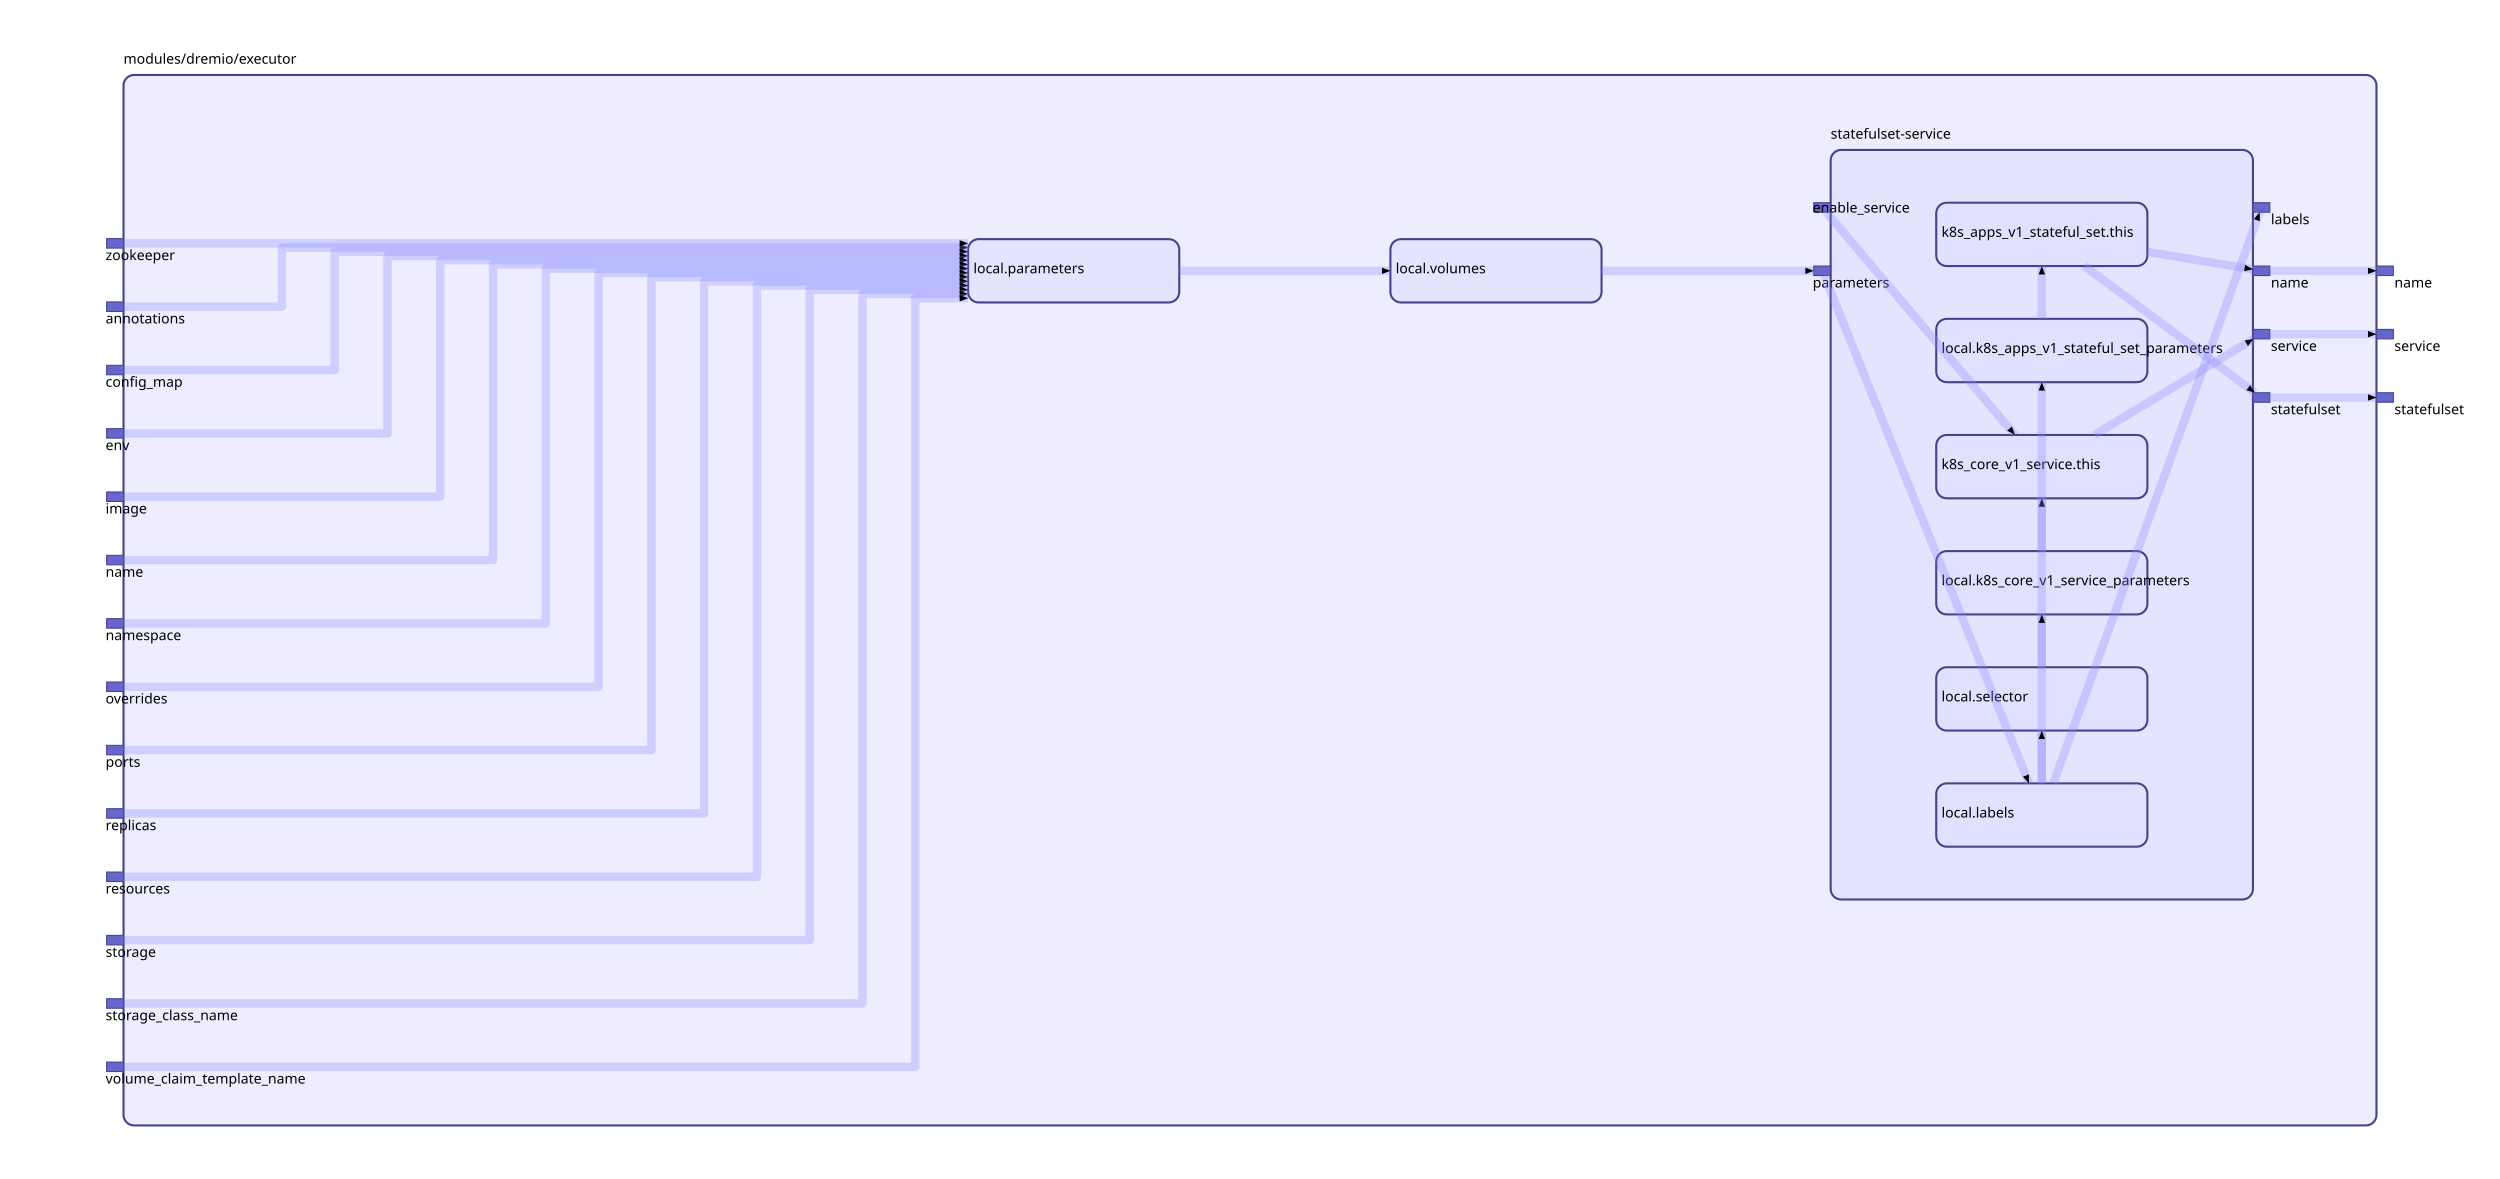
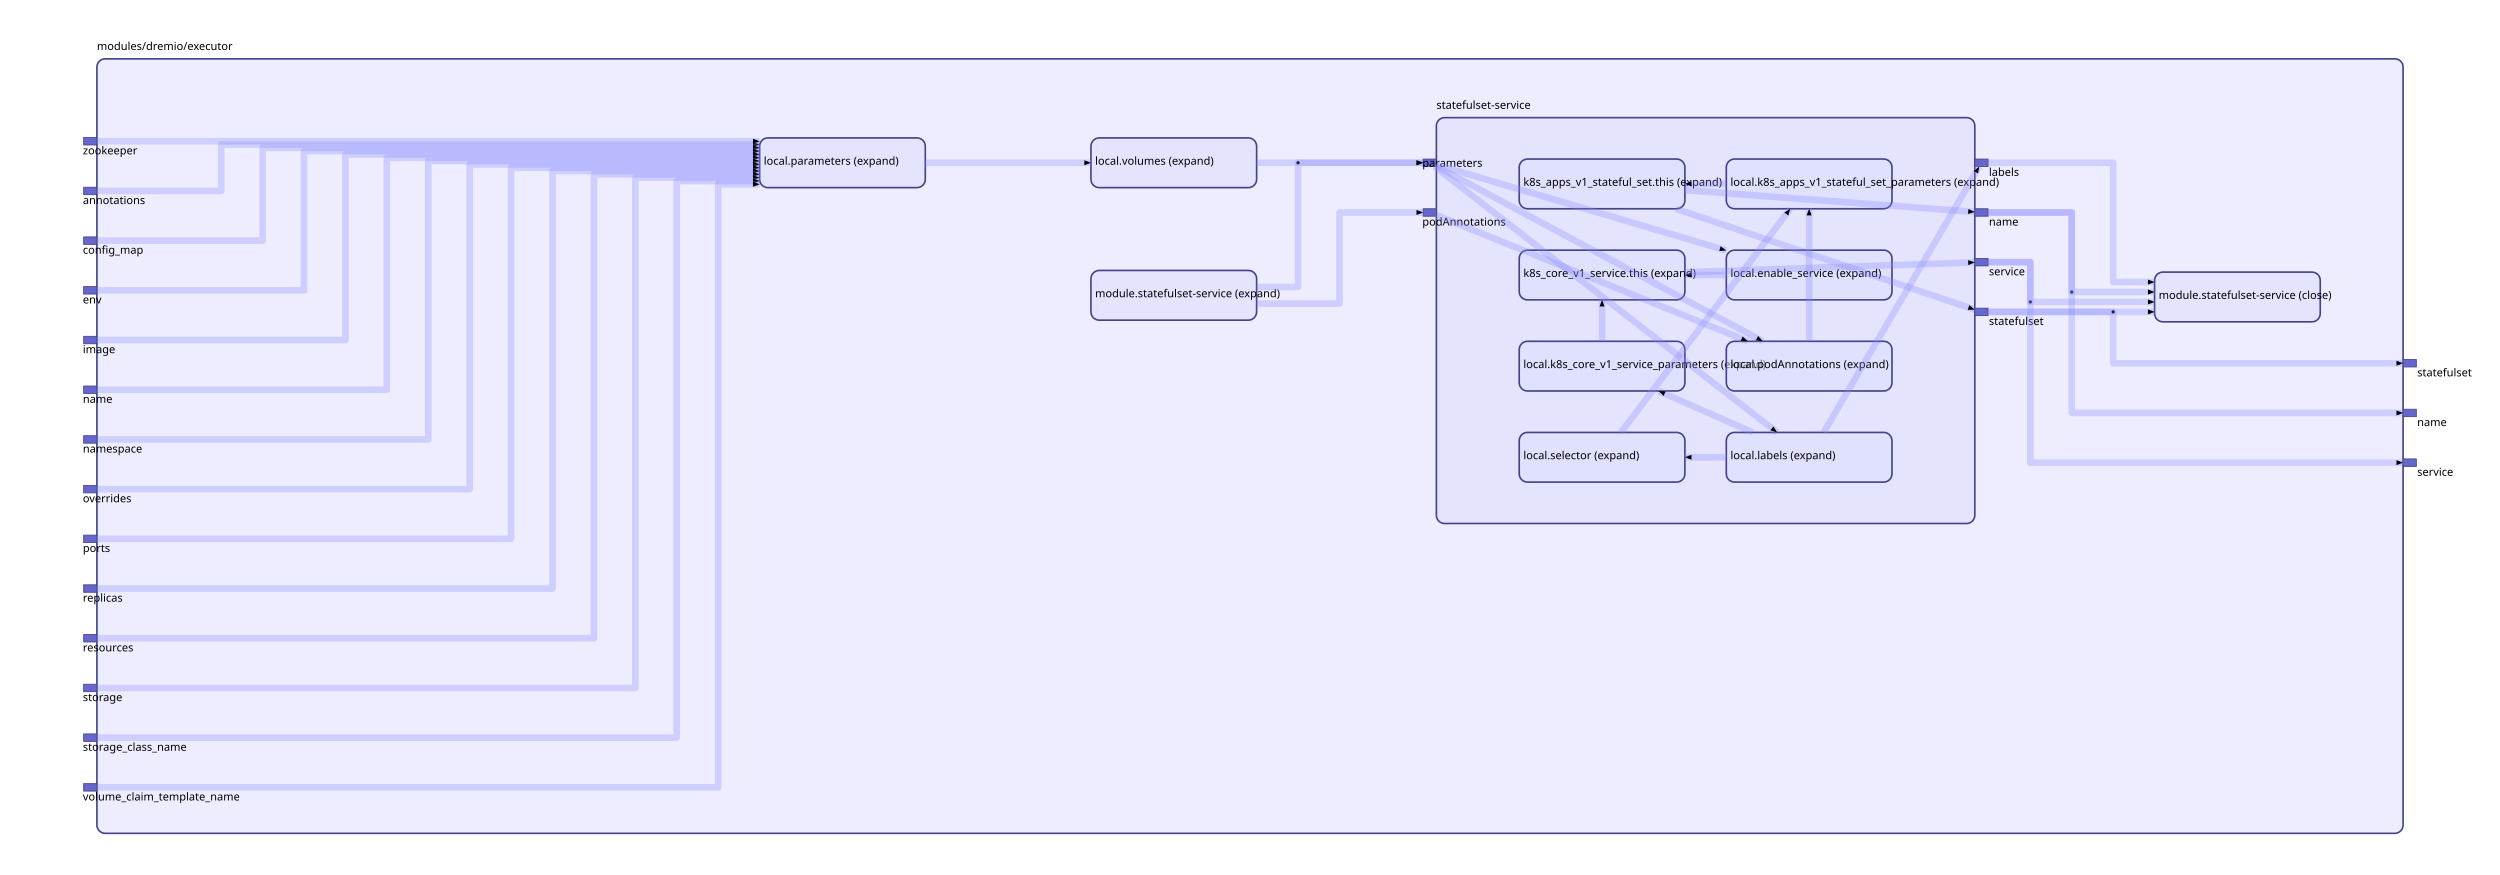
- <svg xmlns="http://www.w3.org/2000/svg" id="sprotty_1" class="sprotty-graph sprotty" tabindex="1002" viewBox="0 0 2368 1116">
+ <svg xmlns="http://www.w3.org/2000/svg" id="sprotty_1" class="sprotty-graph sprotty" tabindex="1002" viewBox="0 0 3018 1056">
  <style>
.elknode {
    stroke: #448;
    stroke-width: 2;
    fill: #ddf;
    fill-opacity: 0.5;
}

.elkport {
    stroke: #448;
    stroke-width: 1;
    fill: #66c;
}

.elkedge {
    fill: none;
    stroke: #88f;
    stroke-width: 8;
    stroke-opacity: 0.3;
    pointer-events: stroke;
    stroke-linejoin: round;
}

.elkedge:hover {
    stroke: #448;
    stroke-width: 8;
    stroke-opacity: 1;
    stroke-dasharray: 16px;
    stroke-dashoffset: 32px;
    animation: stroke 0.5s linear infinite;
}

@keyframes stroke {
    to {
        stroke-dashoffset: 0;
    }
}

.elkedge.arrow {
    fill: #336;
}

.elklabel {
    stroke-width: 0;
    stroke: #000;
    fill: #000;
    font-family: sans-serif;
    font-size: 10pt;
    dominant-baseline: hanging;
}

.elklabel:hover {
    font-size: 24pt;
}

.elkjunction {
    stroke: none;
    fill: #224;
}

.selected &gt; rect {
    stroke-width: 3;
}

.mouseover {
    stroke: #88f;
}
/*
 * Copyright (C) 2017 TypeFox and others.
 *
 * Licensed under the Apache License, Version 2.0 (the "License"); you may not use this file except in compliance with the License.
 * You may obtain a copy of the License at http://www.apache.org/licenses/LICENSE-2.0
 */

.sprotty {
    padding: 0px;
    font-family: "Helvetica Neue", Helvetica, Arial, sans-serif;
}

.sprotty-hidden {
    display: block;
    position: absolute;
    width: 0px;
    height: 0px;
}

.sprotty-popup {
    font-family: "Helvetica Neue", Helvetica, Arial, sans-serif;
    position: absolute;
    background: white;
    border-radius: 5px;
    border: 1px solid;
    max-width: 400px;
    min-width: 100px;
}

.sprotty-popup &gt; div {
    margin: 10px;
}

.sprotty-popup-closed {
    display: none;
}
</style>
  <g transform="scale(1) translate(0,0)">
    <g id="sprotty_3" transform="translate(117, 71)" opacity="1">
-       <rect class="elknode" x="0" y="0" rx="10" width="2134" height="995" />
-       <g id="sprotty_5" transform="translate(800, 155.5)" opacity="1">
+       <rect class="elknode" x="0" y="0" rx="10" width="2784" height="935" />
+       <g id="sprotty_5" transform="translate(800, 95.5)" opacity="1">
        <rect class="elknode" x="0" y="0" rx="10" width="200" height="60" />
-         <text id="sprotty_6" class="elklabel" transform="translate(5, 22) translate(0, 0)" opacity="1">local.parameters</text>
-       </g>
-       <g id="sprotty_49" transform="translate(1200, 155.5)" opacity="1">
+         <text id="sprotty_6" class="elklabel" transform="translate(5, 22) translate(0, 0)" opacity="1">local.parameters (expand)</text>
+       </g>
+       <g id="sprotty_49" transform="translate(1200, 95.5)" opacity="1">
        <rect class="elknode" x="0" y="0" rx="10" width="200" height="60" />
-         <text id="sprotty_50" class="elklabel" transform="translate(5, 22) translate(0, 0)" opacity="1">local.volumes</text>
-       </g>
-       <g id="sprotty_52" transform="translate(1617, 71)" opacity="1">
-         <rect class="elknode" x="0" y="0" rx="10" width="400" height="710" />
-         <g id="sprotty_54" transform="translate(100, 50)" opacity="1">
-           <rect class="elknode" x="0" y="0" rx="10" width="200" height="60" />
-           <text id="sprotty_55" class="elklabel" transform="translate(5, 22) translate(0, 0)" opacity="1">k8s_apps_v1_stateful_set.this</text>
-         </g>
-         <g id="sprotty_56" transform="translate(100, 160)" opacity="1">
-           <rect class="elknode" x="0" y="0" rx="10" width="200" height="60" />
-           <text id="sprotty_57" class="elklabel" transform="translate(5, 22) translate(0, 0)" opacity="1">local.k8s_apps_v1_stateful_set_parameters</text>
-         </g>
-         <g id="sprotty_59" transform="translate(100, 270)" opacity="1">
-           <rect class="elknode" x="0" y="0" rx="10" width="200" height="60" />
-           <text id="sprotty_60" class="elklabel" transform="translate(5, 22) translate(0, 0)" opacity="1">k8s_core_v1_service.this</text>
-         </g>
-         <g id="sprotty_61" transform="translate(100, 380)" opacity="1">
-           <rect class="elknode" x="0" y="0" rx="10" width="200" height="60" />
-           <text id="sprotty_62" class="elklabel" transform="translate(5, 22) translate(0, 0)" opacity="1">local.k8s_core_v1_service_parameters</text>
-         </g>
-         <g id="sprotty_67" transform="translate(100, 490)" opacity="1">
-           <rect class="elknode" x="0" y="0" rx="10" width="200" height="60" />
-           <text id="sprotty_68" class="elklabel" transform="translate(5, 22) translate(0, 0)" opacity="1">local.selector</text>
-         </g>
-         <g id="sprotty_70" transform="translate(100, 600)" opacity="1">
-           <rect class="elknode" x="0" y="0" rx="10" width="200" height="60" />
-           <text id="sprotty_71" class="elklabel" transform="translate(5, 22) translate(0, 0)" opacity="1">local.labels</text>
-         </g>
-         <g id="sprotty_64" transform="translate(-16, 50)" opacity="1">
-           <rect class="elkport" x="0" y="0" width="16" height="9" />
-           <text id="sprotty_65" class="elklabel" transform="translate(-1, -1) translate(0, 0)" opacity="1">enable_service</text>
-         </g>
-         <g id="sprotty_73" transform="translate(-16, 110)" opacity="1">
-           <rect class="elkport" x="0" y="0" width="16" height="9" />
-           <text id="sprotty_74" class="elklabel" transform="translate(-1, 10) translate(0, 0)" opacity="1">parameters</text>
-         </g>
-         <g id="sprotty_77" transform="translate(400, 50)" opacity="1">
-           <rect class="elkport" x="0" y="0" width="16" height="9" />
-           <text id="sprotty_78" class="elklabel" transform="translate(17, 10) translate(0, 0)" opacity="1">labels</text>
-         </g>
-         <g id="sprotty_80" transform="translate(400, 110)" opacity="1">
-           <rect class="elkport" x="0" y="0" width="16" height="9" />
-           <text id="sprotty_81" class="elklabel" transform="translate(17, 10) translate(0, 0)" opacity="1">name</text>
-         </g>
-         <g id="sprotty_83" transform="translate(400, 170)" opacity="1">
-           <rect class="elkport" x="0" y="0" width="16" height="9" />
-           <text id="sprotty_84" class="elklabel" transform="translate(17, 10) translate(0, 0)" opacity="1">service</text>
-         </g>
-         <g id="sprotty_86" transform="translate(400, 230)" opacity="1">
-           <rect class="elkport" x="0" y="0" width="16" height="9" />
-           <text id="sprotty_87" class="elklabel" transform="translate(17, 10) translate(0, 0)" opacity="1">statefulset</text>
-         </g>
-         <text id="sprotty_53" class="elklabel" transform="translate(0, -21) translate(0, 0)" opacity="1">statefulset-service</text>
-       </g>
-       <g id="sprotty_7" transform="translate(-16, 215)" opacity="1">
+         <text id="sprotty_50" class="elklabel" transform="translate(5, 22) translate(0, 0)" opacity="1">local.volumes (expand)</text>
+       </g>
+       <g id="sprotty_52" transform="translate(2484, 257.5)" opacity="1">
+         <rect class="elknode" x="0" y="0" rx="10" width="200" height="60" />
+         <text id="sprotty_53" class="elklabel" transform="translate(5, 22) translate(0, 0)" opacity="1">module.statefulset-service (close)</text>
+       </g>
+       <g id="sprotty_54" transform="translate(1617, 71)" opacity="1">
+         <rect class="elknode" x="0" y="0" rx="10" width="650" height="490" />
+         <g id="sprotty_68" transform="translate(100, 50)" opacity="1">
+           <rect class="elknode" x="0" y="0" rx="10" width="200" height="60" />
+           <text id="sprotty_69" class="elklabel" transform="translate(5, 22) translate(0, 0)" opacity="1">k8s_apps_v1_stateful_set.this (expand)</text>
+         </g>
+         <g id="sprotty_70" transform="translate(350, 50)" opacity="1">
+           <rect class="elknode" x="0" y="0" rx="10" width="200" height="60" />
+           <text id="sprotty_71" class="elklabel" transform="translate(5, 22) translate(0, 0)" opacity="1">local.k8s_apps_v1_stateful_set_parameters (expand)</text>
+         </g>
+         <g id="sprotty_73" transform="translate(100, 160)" opacity="1">
+           <rect class="elknode" x="0" y="0" rx="10" width="200" height="60" />
+           <text id="sprotty_74" class="elklabel" transform="translate(5, 22) translate(0, 0)" opacity="1">k8s_core_v1_service.this (expand)</text>
+         </g>
+         <g id="sprotty_75" transform="translate(350, 160)" opacity="1">
+           <rect class="elknode" x="0" y="0" rx="10" width="200" height="60" />
+           <text id="sprotty_76" class="elklabel" transform="translate(5, 22) translate(0, 0)" opacity="1">local.enable_service (expand)</text>
+         </g>
+         <g id="sprotty_78" transform="translate(100, 270)" opacity="1">
+           <rect class="elknode" x="0" y="0" rx="10" width="200" height="60" />
+           <text id="sprotty_79" class="elklabel" transform="translate(5, 22) translate(0, 0)" opacity="1">local.k8s_core_v1_service_parameters (expand)</text>
+         </g>
+         <g id="sprotty_84" transform="translate(350, 270)" opacity="1">
+           <rect class="elknode" x="0" y="0" rx="10" width="200" height="60" />
+           <text id="sprotty_85" class="elklabel" transform="translate(5, 22) translate(0, 0)" opacity="1">local.podAnnotations (expand)</text>
+         </g>
+         <g id="sprotty_87" transform="translate(100, 380)" opacity="1">
+           <rect class="elknode" x="0" y="0" rx="10" width="200" height="60" />
+           <text id="sprotty_88" class="elklabel" transform="translate(5, 22) translate(0, 0)" opacity="1">local.selector (expand)</text>
+         </g>
+         <g id="sprotty_90" transform="translate(350, 380)" opacity="1">
+           <rect class="elknode" x="0" y="0" rx="10" width="200" height="60" />
+           <text id="sprotty_91" class="elklabel" transform="translate(5, 22) translate(0, 0)" opacity="1">local.labels (expand)</text>
+         </g>
+         <g id="sprotty_56" transform="translate(650, 50)" opacity="1">
+           <rect class="elkport" x="0" y="0" width="16" height="9" />
+           <text id="sprotty_57" class="elklabel" transform="translate(17, 10) translate(0, 0)" opacity="1">labels</text>
+         </g>
+         <g id="sprotty_59" transform="translate(650, 110)" opacity="1">
+           <rect class="elkport" x="0" y="0" width="16" height="9" />
+           <text id="sprotty_60" class="elklabel" transform="translate(17, 10) translate(0, 0)" opacity="1">name</text>
+         </g>
+         <g id="sprotty_62" transform="translate(650, 170)" opacity="1">
+           <rect class="elkport" x="0" y="0" width="16" height="9" />
+           <text id="sprotty_63" class="elklabel" transform="translate(17, 10) translate(0, 0)" opacity="1">service</text>
+         </g>
+         <g id="sprotty_65" transform="translate(650, 230)" opacity="1">
+           <rect class="elkport" x="0" y="0" width="16" height="9" />
+           <text id="sprotty_66" class="elklabel" transform="translate(17, 10) translate(0, 0)" opacity="1">statefulset</text>
+         </g>
+         <g id="sprotty_81" transform="translate(-16, 50)" opacity="1">
+           <rect class="elkport" x="0" y="0" width="16" height="9" />
+           <text id="sprotty_82" class="elklabel" transform="translate(-1, -1) translate(0, 0)" opacity="1">parameters</text>
+         </g>
+         <g id="sprotty_95" transform="translate(-16, 110)" opacity="1">
+           <rect class="elkport" x="0" y="0" width="16" height="9" />
+           <text id="sprotty_96" class="elklabel" transform="translate(-1, 10) translate(0, 0)" opacity="1">podAnnotations</text>
+         </g>
+         <text id="sprotty_55" class="elklabel" transform="translate(0, -21) translate(0, 0)" opacity="1">statefulset-service</text>
+       </g>
+       <g id="sprotty_104" transform="translate(1200, 255.5)" opacity="1">
+         <rect class="elknode" x="0" y="0" rx="10" width="200" height="60" />
+         <text id="sprotty_105" class="elklabel" transform="translate(5, 22) translate(0, 0)" opacity="1">module.statefulset-service (expand)</text>
+       </g>
+       <g id="sprotty_7" transform="translate(-16, 155)" opacity="1">
        <rect class="elkport" x="0" y="0" width="16" height="9" />
        <text id="sprotty_8" class="elklabel" transform="translate(-1, 10) translate(0, 0)" opacity="1">annotations</text>
      </g>
-       <g id="sprotty_10" transform="translate(-16, 275)" opacity="1">
+       <g id="sprotty_10" transform="translate(-16, 215)" opacity="1">
        <rect class="elkport" x="0" y="0" width="16" height="9" />
        <text id="sprotty_11" class="elklabel" transform="translate(-1, 10) translate(0, 0)" opacity="1">config_map</text>
      </g>
-       <g id="sprotty_13" transform="translate(-16, 335)" opacity="1">
+       <g id="sprotty_13" transform="translate(-16, 275)" opacity="1">
        <rect class="elkport" x="0" y="0" width="16" height="9" />
        <text id="sprotty_14" class="elklabel" transform="translate(-1, 10) translate(0, 0)" opacity="1">env</text>
      </g>
-       <g id="sprotty_16" transform="translate(-16, 395)" opacity="1">
+       <g id="sprotty_16" transform="translate(-16, 335)" opacity="1">
        <rect class="elkport" x="0" y="0" width="16" height="9" />
        <text id="sprotty_17" class="elklabel" transform="translate(-1, 10) translate(0, 0)" opacity="1">image</text>
      </g>
-       <g id="sprotty_19" transform="translate(-16, 455)" opacity="1">
+       <g id="sprotty_19" transform="translate(-16, 395)" opacity="1">
        <rect class="elkport" x="0" y="0" width="16" height="9" />
        <text id="sprotty_20" class="elklabel" transform="translate(-1, 10) translate(0, 0)" opacity="1">name</text>
      </g>
-       <g id="sprotty_22" transform="translate(-16, 515)" opacity="1">
+       <g id="sprotty_22" transform="translate(-16, 455)" opacity="1">
        <rect class="elkport" x="0" y="0" width="16" height="9" />
        <text id="sprotty_23" class="elklabel" transform="translate(-1, 10) translate(0, 0)" opacity="1">namespace</text>
      </g>
-       <g id="sprotty_25" transform="translate(-16, 575)" opacity="1">
+       <g id="sprotty_25" transform="translate(-16, 515)" opacity="1">
        <rect class="elkport" x="0" y="0" width="16" height="9" />
        <text id="sprotty_26" class="elklabel" transform="translate(-1, 10) translate(0, 0)" opacity="1">overrides</text>
      </g>
-       <g id="sprotty_28" transform="translate(-16, 635)" opacity="1">
+       <g id="sprotty_28" transform="translate(-16, 575)" opacity="1">
        <rect class="elkport" x="0" y="0" width="16" height="9" />
        <text id="sprotty_29" class="elklabel" transform="translate(-1, 10) translate(0, 0)" opacity="1">ports</text>
      </g>
-       <g id="sprotty_31" transform="translate(-16, 695)" opacity="1">
+       <g id="sprotty_31" transform="translate(-16, 635)" opacity="1">
        <rect class="elkport" x="0" y="0" width="16" height="9" />
        <text id="sprotty_32" class="elklabel" transform="translate(-1, 10) translate(0, 0)" opacity="1">replicas</text>
      </g>
-       <g id="sprotty_34" transform="translate(-16, 755)" opacity="1">
+       <g id="sprotty_34" transform="translate(-16, 695)" opacity="1">
        <rect class="elkport" x="0" y="0" width="16" height="9" />
        <text id="sprotty_35" class="elklabel" transform="translate(-1, 10) translate(0, 0)" opacity="1">resources</text>
      </g>
-       <g id="sprotty_37" transform="translate(-16, 815)" opacity="1">
+       <g id="sprotty_37" transform="translate(-16, 755)" opacity="1">
        <rect class="elkport" x="0" y="0" width="16" height="9" />
        <text id="sprotty_38" class="elklabel" transform="translate(-1, 10) translate(0, 0)" opacity="1">storage</text>
      </g>
-       <g id="sprotty_40" transform="translate(-16, 875)" opacity="1">
+       <g id="sprotty_40" transform="translate(-16, 815)" opacity="1">
        <rect class="elkport" x="0" y="0" width="16" height="9" />
        <text id="sprotty_41" class="elklabel" transform="translate(-1, 10) translate(0, 0)" opacity="1">storage_class_name</text>
      </g>
-       <g id="sprotty_43" transform="translate(-16, 935)" opacity="1">
+       <g id="sprotty_43" transform="translate(-16, 875)" opacity="1">
        <rect class="elkport" x="0" y="0" width="16" height="9" />
        <text id="sprotty_44" class="elklabel" transform="translate(-1, 10) translate(0, 0)" opacity="1">volume_claim_template_name</text>
      </g>
-       <g id="sprotty_46" transform="translate(-16, 155)" opacity="1">
+       <g id="sprotty_46" transform="translate(-16, 95)" opacity="1">
        <rect class="elkport" x="0" y="0" width="16" height="9" />
        <text id="sprotty_47" class="elklabel" transform="translate(-1, 10) translate(0, 0)" opacity="1">zookeeper</text>
      </g>
-       <g id="sprotty_90" transform="translate(2134, 181)" opacity="1">
-         <rect class="elkport" x="0" y="0" width="16" height="9" />
-         <text id="sprotty_91" class="elklabel" transform="translate(17, 10) translate(0, 0)" opacity="1">name</text>
-       </g>
-       <g id="sprotty_93" transform="translate(2134, 241)" opacity="1">
-         <rect class="elkport" x="0" y="0" width="16" height="9" />
-         <text id="sprotty_94" class="elklabel" transform="translate(17, 10) translate(0, 0)" opacity="1">service</text>
-       </g>
-       <g id="sprotty_96" transform="translate(2134, 301)" opacity="1">
-         <rect class="elkport" x="0" y="0" width="16" height="9" />
-         <text id="sprotty_97" class="elklabel" transform="translate(17, 10) translate(0, 0)" opacity="1">statefulset</text>
+       <g id="sprotty_108" transform="translate(2784, 423)" opacity="1">
+         <rect class="elkport" x="0" y="0" width="16" height="9" />
+         <text id="sprotty_109" class="elklabel" transform="translate(17, 10) translate(0, 0)" opacity="1">name</text>
+       </g>
+       <g id="sprotty_111" transform="translate(2784, 483)" opacity="1">
+         <rect class="elkport" x="0" y="0" width="16" height="9" />
+         <text id="sprotty_112" class="elklabel" transform="translate(17, 10) translate(0, 0)" opacity="1">service</text>
+       </g>
+       <g id="sprotty_114" transform="translate(2784, 363)" opacity="1">
+         <rect class="elkport" x="0" y="0" width="16" height="9" />
+         <text id="sprotty_115" class="elklabel" transform="translate(17, 10) translate(0, 0)" opacity="1">statefulset</text>
      </g>
      <text id="sprotty_4" class="elklabel" transform="translate(0, -21) translate(0, 0)" opacity="1">modules/dremio/executor</text>
      <g id="sprotty_9" class="sprotty-edge" opacity="1">
-         <path class="elkedge" d="M 0,219.5 L 150,219.5 L 150,163.5 L 800,163.5" />
-         <path class="edge arrow" d="M 0,0 L 8,-3 L 8,3 Z" transform="rotate(180 800 163.5) translate(800 163.5)" />
+         <path class="elkedge" d="M 0,159.5 L 150,159.5 L 150,103.5 L 800,103.5" />
+         <path class="edge arrow" d="M 0,0 L 8,-3 L 8,3 Z" transform="rotate(180 800 103.5) translate(800 103.5)" />
      </g>
      <g id="sprotty_12" class="sprotty-edge" opacity="1">
-         <path class="elkedge" d="M 0,279.5 L 200,279.5 L 200,167.5 L 800,167.5" />
-         <path class="edge arrow" d="M 0,0 L 8,-3 L 8,3 Z" transform="rotate(180 800 167.5) translate(800 167.5)" />
+         <path class="elkedge" d="M 0,219.5 L 200,219.5 L 200,107.5 L 800,107.5" />
+         <path class="edge arrow" d="M 0,0 L 8,-3 L 8,3 Z" transform="rotate(180 800 107.5) translate(800 107.5)" />
      </g>
      <g id="sprotty_15" class="sprotty-edge" opacity="1">
-         <path class="elkedge" d="M 0,339.5 L 250,339.5 L 250,171.5 L 800,171.5" />
-         <path class="edge arrow" d="M 0,0 L 8,-3 L 8,3 Z" transform="rotate(180 800 171.5) translate(800 171.5)" />
+         <path class="elkedge" d="M 0,279.5 L 250,279.5 L 250,111.5 L 800,111.5" />
+         <path class="edge arrow" d="M 0,0 L 8,-3 L 8,3 Z" transform="rotate(180 800 111.5) translate(800 111.5)" />
      </g>
      <g id="sprotty_18" class="sprotty-edge" opacity="1">
-         <path class="elkedge" d="M 0,399.5 L 300,399.5 L 300,175.5 L 800,175.5" />
-         <path class="edge arrow" d="M 0,0 L 8,-3 L 8,3 Z" transform="rotate(180 800 175.5) translate(800 175.5)" />
+         <path class="elkedge" d="M 0,339.5 L 300,339.5 L 300,115.5 L 800,115.5" />
+         <path class="edge arrow" d="M 0,0 L 8,-3 L 8,3 Z" transform="rotate(180 800 115.5) translate(800 115.5)" />
      </g>
      <g id="sprotty_21" class="sprotty-edge" opacity="1">
-         <path class="elkedge" d="M 0,459.5 L 350,459.5 L 350,179.5 L 800,179.5" />
-         <path class="edge arrow" d="M 0,0 L 8,-3 L 8,3 Z" transform="rotate(180 800 179.5) translate(800 179.5)" />
+         <path class="elkedge" d="M 0,399.5 L 350,399.5 L 350,119.5 L 800,119.5" />
+         <path class="edge arrow" d="M 0,0 L 8,-3 L 8,3 Z" transform="rotate(180 800 119.5) translate(800 119.5)" />
      </g>
      <g id="sprotty_24" class="sprotty-edge" opacity="1">
-         <path class="elkedge" d="M 0,519.5 L 400,519.5 L 400,183.5 L 800,183.5" />
-         <path class="edge arrow" d="M 0,0 L 8,-3 L 8,3 Z" transform="rotate(180 800 183.5) translate(800 183.5)" />
+         <path class="elkedge" d="M 0,459.5 L 400,459.5 L 400,123.5 L 800,123.5" />
+         <path class="edge arrow" d="M 0,0 L 8,-3 L 8,3 Z" transform="rotate(180 800 123.5) translate(800 123.5)" />
      </g>
      <g id="sprotty_27" class="sprotty-edge" opacity="1">
-         <path class="elkedge" d="M 0,579.5 L 450,579.5 L 450,187.5 L 800,187.5" />
-         <path class="edge arrow" d="M 0,0 L 8,-3 L 8,3 Z" transform="rotate(180 800 187.5) translate(800 187.5)" />
+         <path class="elkedge" d="M 0,519.5 L 450,519.5 L 450,127.5 L 800,127.5" />
+         <path class="edge arrow" d="M 0,0 L 8,-3 L 8,3 Z" transform="rotate(180 800 127.5) translate(800 127.5)" />
      </g>
      <g id="sprotty_30" class="sprotty-edge" opacity="1">
-         <path class="elkedge" d="M 0,639.5 L 500,639.5 L 500,191.5 L 800,191.5" />
-         <path class="edge arrow" d="M 0,0 L 8,-3 L 8,3 Z" transform="rotate(180 800 191.5) translate(800 191.5)" />
+         <path class="elkedge" d="M 0,579.5 L 500,579.5 L 500,131.5 L 800,131.5" />
+         <path class="edge arrow" d="M 0,0 L 8,-3 L 8,3 Z" transform="rotate(180 800 131.5) translate(800 131.5)" />
      </g>
      <g id="sprotty_33" class="sprotty-edge" opacity="1">
-         <path class="elkedge" d="M 0,699.5 L 550,699.5 L 550,195.5 L 800,195.5" />
-         <path class="edge arrow" d="M 0,0 L 8,-3 L 8,3 Z" transform="rotate(180 800 195.5) translate(800 195.5)" />
+         <path class="elkedge" d="M 0,639.5 L 550,639.5 L 550,135.5 L 800,135.5" />
+         <path class="edge arrow" d="M 0,0 L 8,-3 L 8,3 Z" transform="rotate(180 800 135.5) translate(800 135.5)" />
      </g>
      <g id="sprotty_36" class="sprotty-edge" opacity="1">
-         <path class="elkedge" d="M 0,759.5 L 600,759.5 L 600,199.5 L 800,199.5" />
-         <path class="edge arrow" d="M 0,0 L 8,-3 L 8,3 Z" transform="rotate(180 800 199.5) translate(800 199.5)" />
+         <path class="elkedge" d="M 0,699.5 L 600,699.5 L 600,139.5 L 800,139.5" />
+         <path class="edge arrow" d="M 0,0 L 8,-3 L 8,3 Z" transform="rotate(180 800 139.5) translate(800 139.5)" />
      </g>
      <g id="sprotty_39" class="sprotty-edge" opacity="1">
-         <path class="elkedge" d="M 0,819.5 L 650,819.5 L 650,203.5 L 800,203.5" />
-         <path class="edge arrow" d="M 0,0 L 8,-3 L 8,3 Z" transform="rotate(180 800 203.5) translate(800 203.5)" />
+         <path class="elkedge" d="M 0,759.5 L 650,759.5 L 650,143.5 L 800,143.5" />
+         <path class="edge arrow" d="M 0,0 L 8,-3 L 8,3 Z" transform="rotate(180 800 143.5) translate(800 143.5)" />
      </g>
      <g id="sprotty_42" class="sprotty-edge" opacity="1">
-         <path class="elkedge" d="M 0,879.5 L 700,879.5 L 700,207.5 L 800,207.5" />
-         <path class="edge arrow" d="M 0,0 L 8,-3 L 8,3 Z" transform="rotate(180 800 207.5) translate(800 207.5)" />
+         <path class="elkedge" d="M 0,819.5 L 700,819.5 L 700,147.5 L 800,147.5" />
+         <path class="edge arrow" d="M 0,0 L 8,-3 L 8,3 Z" transform="rotate(180 800 147.5) translate(800 147.5)" />
      </g>
      <g id="sprotty_45" class="sprotty-edge" opacity="1">
-         <path class="elkedge" d="M 0,939.5 L 750,939.5 L 750,211.5 L 800,211.5" />
-         <path class="edge arrow" d="M 0,0 L 8,-3 L 8,3 Z" transform="rotate(180 800 211.5) translate(800 211.5)" />
+         <path class="elkedge" d="M 0,879.5 L 750,879.5 L 750,151.5 L 800,151.5" />
+         <path class="edge arrow" d="M 0,0 L 8,-3 L 8,3 Z" transform="rotate(180 800 151.5) translate(800 151.5)" />
      </g>
      <g id="sprotty_48" class="sprotty-edge" opacity="1">
-         <path class="elkedge" d="M 0,159.5 L 800,159.5" />
-         <path class="edge arrow" d="M 0,0 L 8,-3 L 8,3 Z" transform="rotate(180 800 159.5) translate(800 159.5)" />
+         <path class="elkedge" d="M 0,99.5 L 800,99.5" />
+         <path class="edge arrow" d="M 0,0 L 8,-3 L 8,3 Z" transform="rotate(180 800 99.5) translate(800 99.5)" />
      </g>
      <g id="sprotty_51" class="sprotty-edge" opacity="1">
-         <path class="elkedge" d="M 1000,185.5 L 1200,185.5" />
-         <path class="edge arrow" d="M 0,0 L 8,-3 L 8,3 Z" transform="rotate(180 1200 185.5) translate(1200 185.5)" />
+         <path class="elkedge" d="M 1000,125.5 L 1200,125.5" />
+         <path class="edge arrow" d="M 0,0 L 8,-3 L 8,3 Z" transform="rotate(180 1200 125.5) translate(1200 125.5)" />
      </g>
      <g id="sprotty_58" class="sprotty-edge" opacity="1">
-         <path class="elkedge" d="M 1817,231 L 1817,181" />
-         <path class="edge arrow" d="M 0,0 L 8,-3 L 8,3 Z" transform="rotate(90 1817 181) translate(1817 181)" />
-       </g>
-       <g id="sprotty_63" class="sprotty-edge" opacity="1">
-         <path class="elkedge" d="M 1817,451 L 1817,401" />
-         <path class="edge arrow" d="M 0,0 L 8,-3 L 8,3 Z" transform="rotate(90 1817 401) translate(1817 401)" />
-       </g>
-       <g id="sprotty_66" class="sprotty-edge" opacity="1">
-         <path class="elkedge" d="M 1612.813,130 L 1791.582,341" />
-         <path class="edge arrow" d="M 0,0 L 8,-3 L 8,3 Z" transform="rotate(-130.273 1791.582 341) translate(1791.582 341)" />
-       </g>
-       <g id="sprotty_69" class="sprotty-edge" opacity="1">
-         <path class="elkedge" d="M 1817,561 L 1817,291" />
+         <path class="elkedge" d="M 2283,125.5 L 2434,125.5 L 2434,269.5 L 2484,269.5" />
+         <path class="edge arrow" d="M 0,0 L 8,-3 L 8,3 Z" transform="rotate(180 2484 269.5) translate(2484 269.5)" />
+       </g>
+       <g id="sprotty_61" class="sprotty-edge" opacity="1">
+         <path class="elkedge" d="M 2283,185.5 L 2384,185.5 L 2384,281.5 L 2484,281.5" />
+         <path class="edge arrow" d="M 0,0 L 8,-3 L 8,3 Z" transform="rotate(180 2484 281.5) translate(2484 281.5)" />
+         <g id="sprotty_61_j0" transform="translate(2384, 281.5)" opacity="1">
+           <circle class="elkjunction" r="2" />
+         </g>
+       </g>
+       <g id="sprotty_64" class="sprotty-edge" opacity="1">
+         <path class="elkedge" d="M 2283,245.5 L 2334,245.5 L 2334,293.5 L 2484,293.5" />
+         <path class="edge arrow" d="M 0,0 L 8,-3 L 8,3 Z" transform="rotate(180 2484 293.5) translate(2484 293.5)" />
+         <g id="sprotty_64_j0" transform="translate(2334, 293.5)" opacity="1">
+           <circle class="elkjunction" r="2" />
+         </g>
+       </g>
+       <g id="sprotty_67" class="sprotty-edge" opacity="1">
+         <path class="elkedge" d="M 2283,305.5 L 2484,305.5" />
+         <path class="edge arrow" d="M 0,0 L 8,-3 L 8,3 Z" transform="rotate(180 2484 305.5) translate(2484 305.5)" />
+       </g>
+       <g id="sprotty_72" class="sprotty-edge" opacity="1">
+         <path class="elkedge" d="M 1967,151 L 1917,151" />
+         <path class="edge arrow" d="M 0,0 L 8,-3 L 8,3 Z" transform="rotate(0 1917 151) translate(1917 151)" />
+       </g>
+       <g id="sprotty_77" class="sprotty-edge" opacity="1">
+         <path class="elkedge" d="M 1967,261 L 1917,261" />
+         <path class="edge arrow" d="M 0,0 L 8,-3 L 8,3 Z" transform="rotate(0 1917 261) translate(1917 261)" />
+       </g>
+       <g id="sprotty_80" class="sprotty-edge" opacity="1">
+         <path class="elkedge" d="M 1817,341 L 1817,291" />
        <path class="edge arrow" d="M 0,0 L 8,-3 L 8,3 Z" transform="rotate(90 1817 291) translate(1817 291)" />
      </g>
-       <g id="sprotty_72" class="sprotty-edge" opacity="1">
-         <path class="elkedge" d="M 1817,671 L 1817,511" />
-         <path class="edge arrow" d="M 0,0 L 8,-3 L 8,3 Z" transform="rotate(90 1817 511) translate(1817 511)" />
-       </g>
-       <g id="sprotty_75" class="sprotty-edge" opacity="1">
-         <path class="elkedge" d="M 1610.816,190 L 1804.895,671" />
-         <path class="edge arrow" d="M 0,0 L 8,-3 L 8,3 Z" transform="rotate(-111.9737 1804.895 671) translate(1804.895 671)" />
-       </g>
-       <g id="sprotty_76" class="sprotty-edge" opacity="1">
-         <path class="elkedge" d="M 1817,671 L 1817,621" />
-         <path class="edge arrow" d="M 0,0 L 8,-3 L 8,3 Z" transform="rotate(90 1817 621) translate(1817 621)" />
-       </g>
-       <g id="sprotty_79" class="sprotty-edge" opacity="1">
-         <path class="elkedge" d="M 1827.843,671 L 2023.374,130" />
-         <path class="edge arrow" d="M 0,0 L 8,-3 L 8,3 Z" transform="rotate(109.8711 2023.374 130) translate(2023.374 130)" />
-       </g>
-       <g id="sprotty_82" class="sprotty-edge" opacity="1">
-         <path class="elkedge" d="M 1917,167.587 L 2017,184.173" />
-         <path class="edge arrow" d="M 0,0 L 8,-3 L 8,3 Z" transform="rotate(-170.5824 2017 184.1731) translate(2017 184.1731)" />
-       </g>
-       <g id="sprotty_85" class="sprotty-edge" opacity="1">
-         <path class="elkedge" d="M 1866.721,341 L 2017.542,250" />
-         <path class="edge arrow" d="M 0,0 L 8,-3 L 8,3 Z" transform="rotate(148.8947 2017.542 250) translate(2017.542 250)" />
-       </g>
-       <g id="sprotty_88" class="sprotty-edge" opacity="1">
-         <path class="elkedge" d="M 1857.388,181 L 2018.942,301" />
-         <path class="edge arrow" d="M 0,0 L 8,-3 L 8,3 Z" transform="rotate(-143.3955 2018.942 301) translate(2018.942 301)" />
+       <g id="sprotty_83" class="sprotty-edge" opacity="1">
+         <path class="elkedge" d="M 1617,127.867 L 1967,231.415" />
+         <path class="edge arrow" d="M 0,0 L 8,-3 L 8,3 Z" transform="rotate(-163.5191 1967 231.4148) translate(1967 231.4148)" />
+       </g>
+       <g id="sprotty_86" class="sprotty-edge" opacity="1">
+         <path class="elkedge" d="M 2067,341 L 2067,181" />
+         <path class="edge arrow" d="M 0,0 L 8,-3 L 8,3 Z" transform="rotate(90 2067 181) translate(2067 181)" />
      </g>
      <g id="sprotty_89" class="sprotty-edge" opacity="1">
-         <path class="elkedge" d="M 1400,185.5 L 1601,185.5" />
+         <path class="elkedge" d="M 1839.727,451 L 2044.273,181" />
+         <path class="edge arrow" d="M 0,0 L 8,-3 L 8,3 Z" transform="rotate(127.1467 2044.273 181) translate(2044.273 181)" />
+       </g>
+       <g id="sprotty_92" class="sprotty-edge" opacity="1">
+         <path class="elkedge" d="M 1998.818,451 L 1885.182,401" />
+         <path class="edge arrow" d="M 0,0 L 8,-3 L 8,3 Z" transform="rotate(23.74949 1885.182 401) translate(1885.182 401)" />
+       </g>
+       <g id="sprotty_93" class="sprotty-edge" opacity="1">
+         <path class="elkedge" d="M 1614.797,130 L 2028.35,451" />
+         <path class="edge arrow" d="M 0,0 L 8,-3 L 8,3 Z" transform="rotate(-142.1814 2028.35 451) translate(2028.35 451)" />
+       </g>
+       <g id="sprotty_94" class="sprotty-edge" opacity="1">
+         <path class="elkedge" d="M 1617,129.788 L 2011.033,341" />
+         <path class="edge arrow" d="M 0,0 L 8,-3 L 8,3 Z" transform="rotate(-151.8075 2011.033 341) translate(2011.033 341)" />
+       </g>
+       <g id="sprotty_97" class="sprotty-edge" opacity="1">
+         <path class="elkedge" d="M 1617,188.74 L 1992.93,341" />
+         <path class="edge arrow" d="M 0,0 L 8,-3 L 8,3 Z" transform="rotate(-157.951 1992.93 341) translate(1992.93 341)" />
+       </g>
+       <g id="sprotty_98" class="sprotty-edge" opacity="1">
+         <path class="elkedge" d="M 1967,481 L 1917,481" />
+         <path class="edge arrow" d="M 0,0 L 8,-3 L 8,3 Z" transform="rotate(0 1917 481) translate(1917 481)" />
+       </g>
+       <g id="sprotty_99" class="sprotty-edge" opacity="1">
+         <path class="elkedge" d="M 2084.553,451 L 2272.367,130" />
+         <path class="edge arrow" d="M 0,0 L 8,-3 L 8,3 Z" transform="rotate(120.3315 2272.367 130) translate(2272.367 130)" />
+       </g>
+       <g id="sprotty_100" class="sprotty-edge" opacity="1">
+         <path class="elkedge" d="M 1917,158.533 L 2267,184.897" />
+         <path class="edge arrow" d="M 0,0 L 8,-3 L 8,3 Z" transform="rotate(-175.6922 2267 184.8974) translate(2267 184.8974)" />
+       </g>
+       <g id="sprotty_101" class="sprotty-edge" opacity="1">
+         <path class="elkedge" d="M 1917,257.616 L 2267,245.771" />
+         <path class="edge arrow" d="M 0,0 L 8,-3 L 8,3 Z" transform="rotate(178.0617 2267 245.7707) translate(2267 245.7707)" />
+       </g>
+       <g id="sprotty_102" class="sprotty-edge" opacity="1">
+         <path class="elkedge" d="M 1905.932,181 L 2267,302.801" />
+         <path class="edge arrow" d="M 0,0 L 8,-3 L 8,3 Z" transform="rotate(-161.3589 2267 302.8013) translate(2267 302.8013)" />
+       </g>
+       <g id="sprotty_103" class="sprotty-edge" opacity="1">
+         <path class="elkedge" d="M 1400,125.5 L 1601,125.5" />
+         <path class="edge arrow" d="M 0,0 L 8,-3 L 8,3 Z" transform="rotate(180 1601 125.5) translate(1601 125.5)" />
+       </g>
+       <g id="sprotty_106" class="sprotty-edge" opacity="1">
+         <path class="elkedge" d="M 1400,275.5 L 1450,275.5 L 1450,125.5 L 1601,125.5" />
+         <path class="edge arrow" d="M 0,0 L 8,-3 L 8,3 Z" transform="rotate(180 1601 125.5) translate(1601 125.5)" />
+         <g id="sprotty_106_j0" transform="translate(1450, 125.5)" opacity="1">
+           <circle class="elkjunction" r="2" />
+         </g>
+       </g>
+       <g id="sprotty_107" class="sprotty-edge" opacity="1">
+         <path class="elkedge" d="M 1400,295.5 L 1500,295.5 L 1500,185.5 L 1601,185.5" />
        <path class="edge arrow" d="M 0,0 L 8,-3 L 8,3 Z" transform="rotate(180 1601 185.5) translate(1601 185.5)" />
      </g>
-       <g id="sprotty_92" class="sprotty-edge" opacity="1">
-         <path class="elkedge" d="M 2033,185.5 L 2134,185.5" />
-         <path class="edge arrow" d="M 0,0 L 8,-3 L 8,3 Z" transform="rotate(180 2134 185.5) translate(2134 185.5)" />
-       </g>
-       <g id="sprotty_95" class="sprotty-edge" opacity="1">
-         <path class="elkedge" d="M 2033,245.5 L 2134,245.5" />
-         <path class="edge arrow" d="M 0,0 L 8,-3 L 8,3 Z" transform="rotate(180 2134 245.5) translate(2134 245.5)" />
-       </g>
-       <g id="sprotty_98" class="sprotty-edge" opacity="1">
-         <path class="elkedge" d="M 2033,305.5 L 2134,305.5" />
-         <path class="edge arrow" d="M 0,0 L 8,-3 L 8,3 Z" transform="rotate(180 2134 305.5) translate(2134 305.5)" />
+       <g id="sprotty_110" class="sprotty-edge" opacity="1">
+         <path class="elkedge" d="M 2283,185.5 L 2384,185.5 L 2384,427.5 L 2784,427.5" />
+         <path class="edge arrow" d="M 0,0 L 8,-3 L 8,3 Z" transform="rotate(180 2784 427.5) translate(2784 427.5)" />
+       </g>
+       <g id="sprotty_113" class="sprotty-edge" opacity="1">
+         <path class="elkedge" d="M 2283,245.5 L 2334,245.5 L 2334,487.5 L 2784,487.5" />
+         <path class="edge arrow" d="M 0,0 L 8,-3 L 8,3 Z" transform="rotate(180 2784 487.5) translate(2784 487.5)" />
+       </g>
+       <g id="sprotty_116" class="sprotty-edge" opacity="1">
+         <path class="elkedge" d="M 2283,305.5 L 2434,305.5 L 2434,367.5 L 2784,367.5" />
+         <path class="edge arrow" d="M 0,0 L 8,-3 L 8,3 Z" transform="rotate(180 2784 367.5) translate(2784 367.5)" />
+         <g id="sprotty_116_j0" transform="translate(2434, 305.5)" opacity="1">
+           <circle class="elkjunction" r="2" />
+         </g>
      </g>
    </g>
  </g>
</svg>
